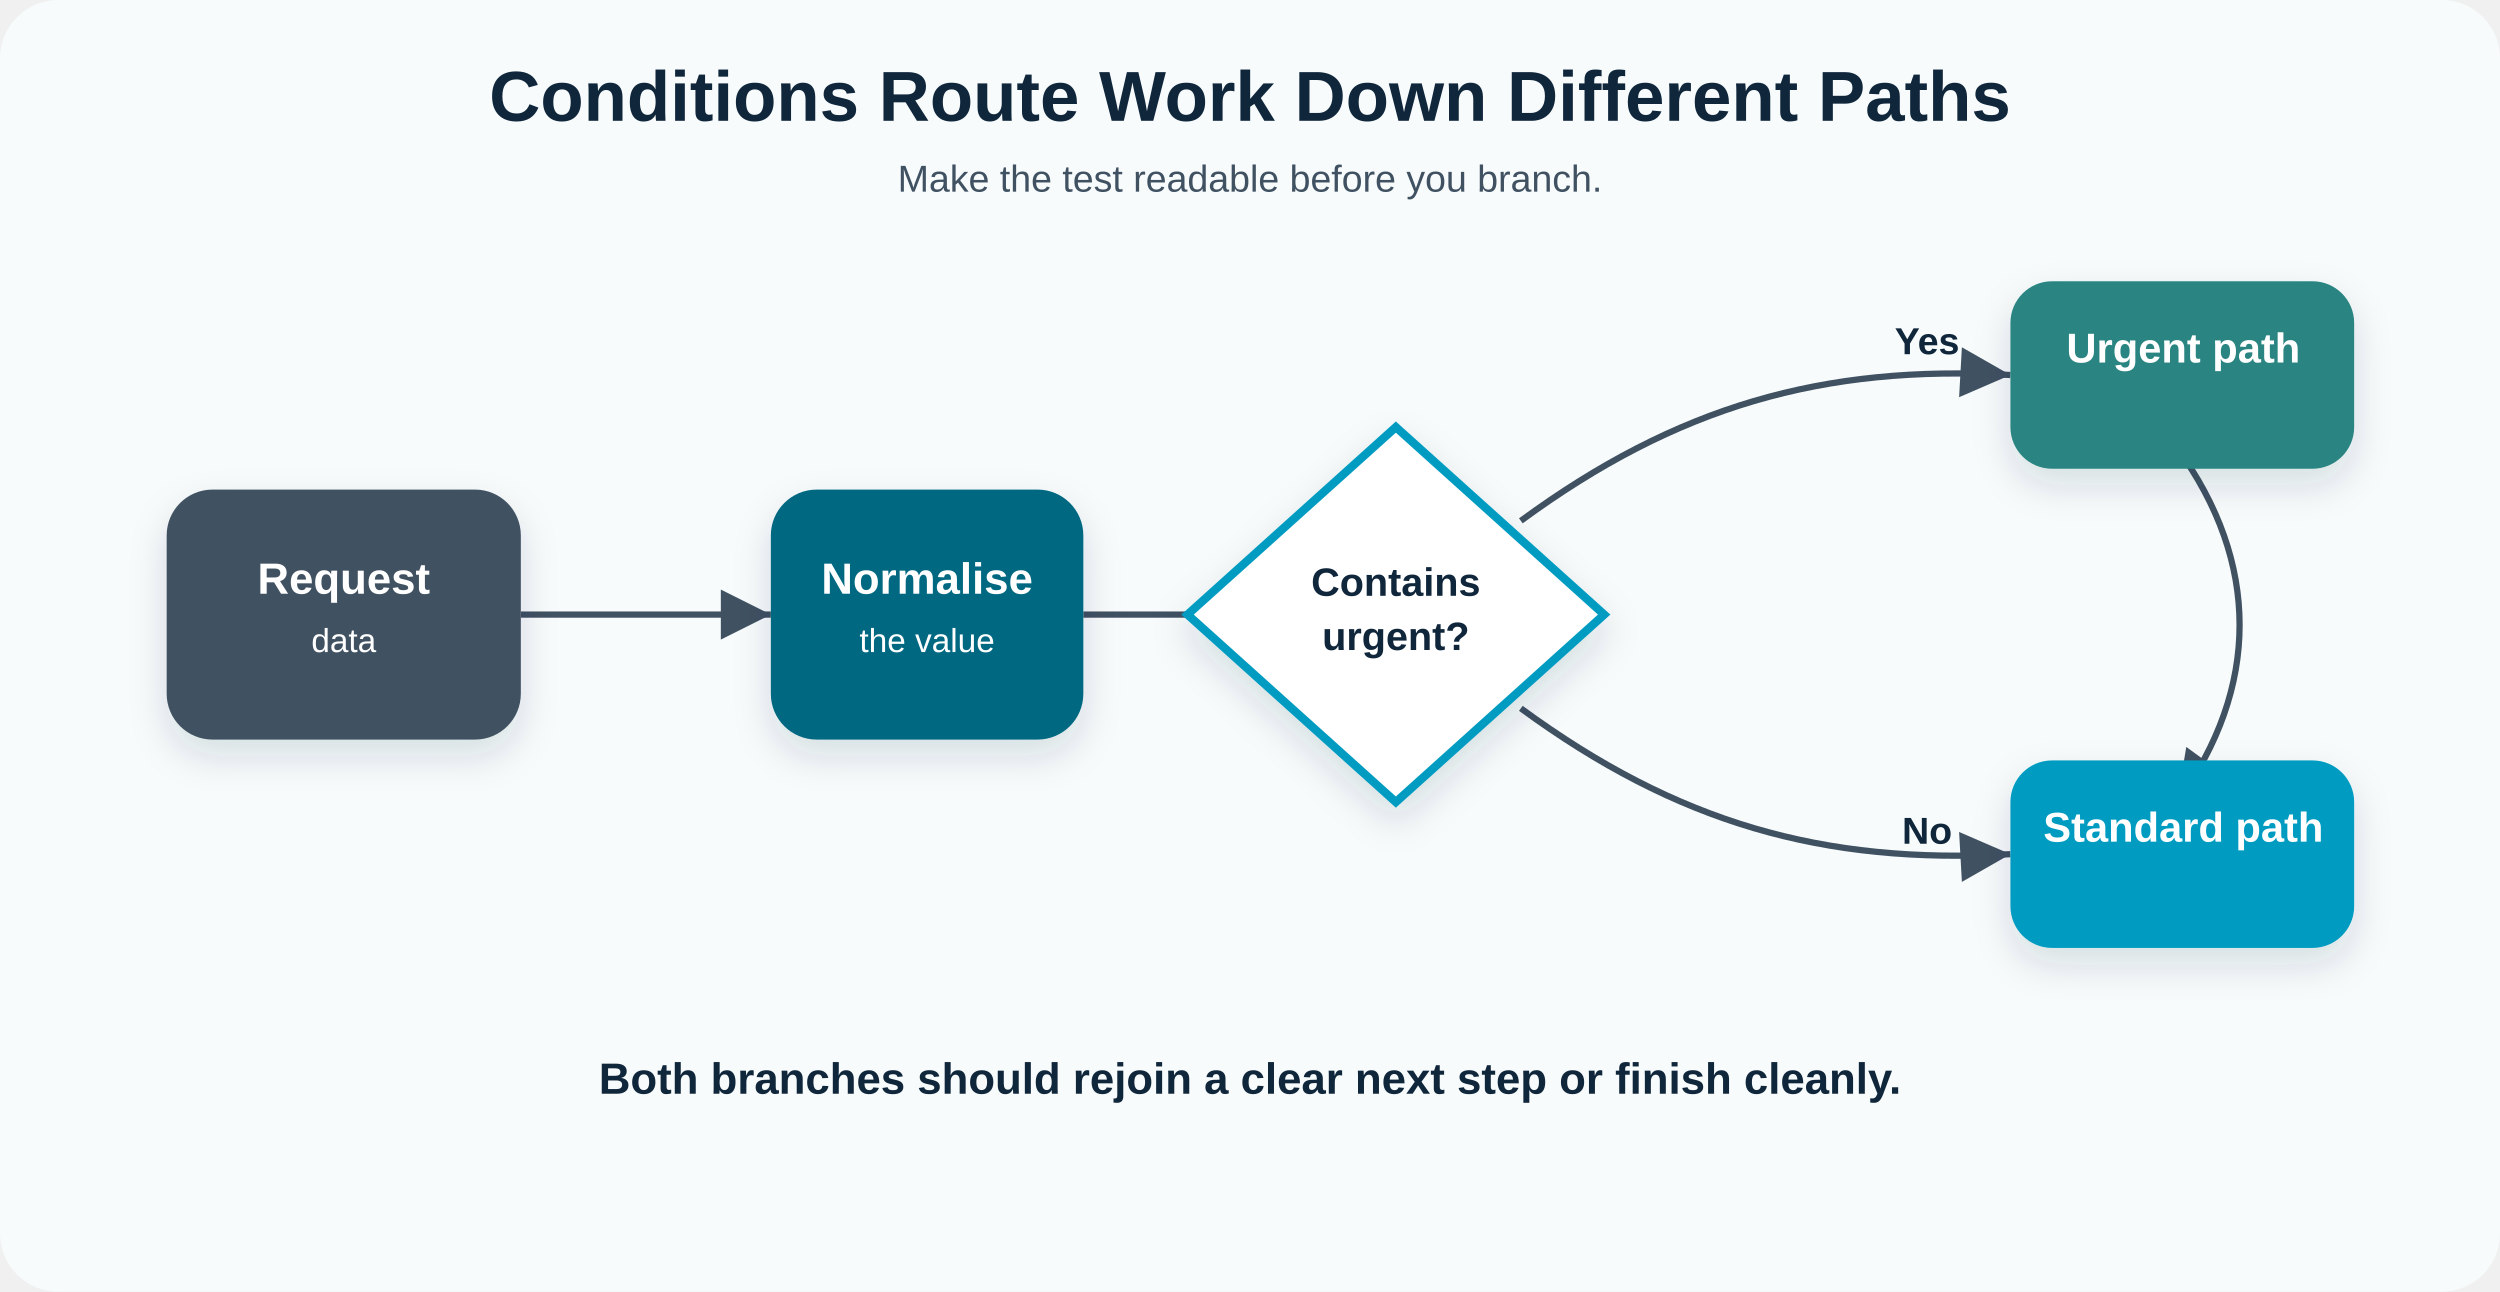
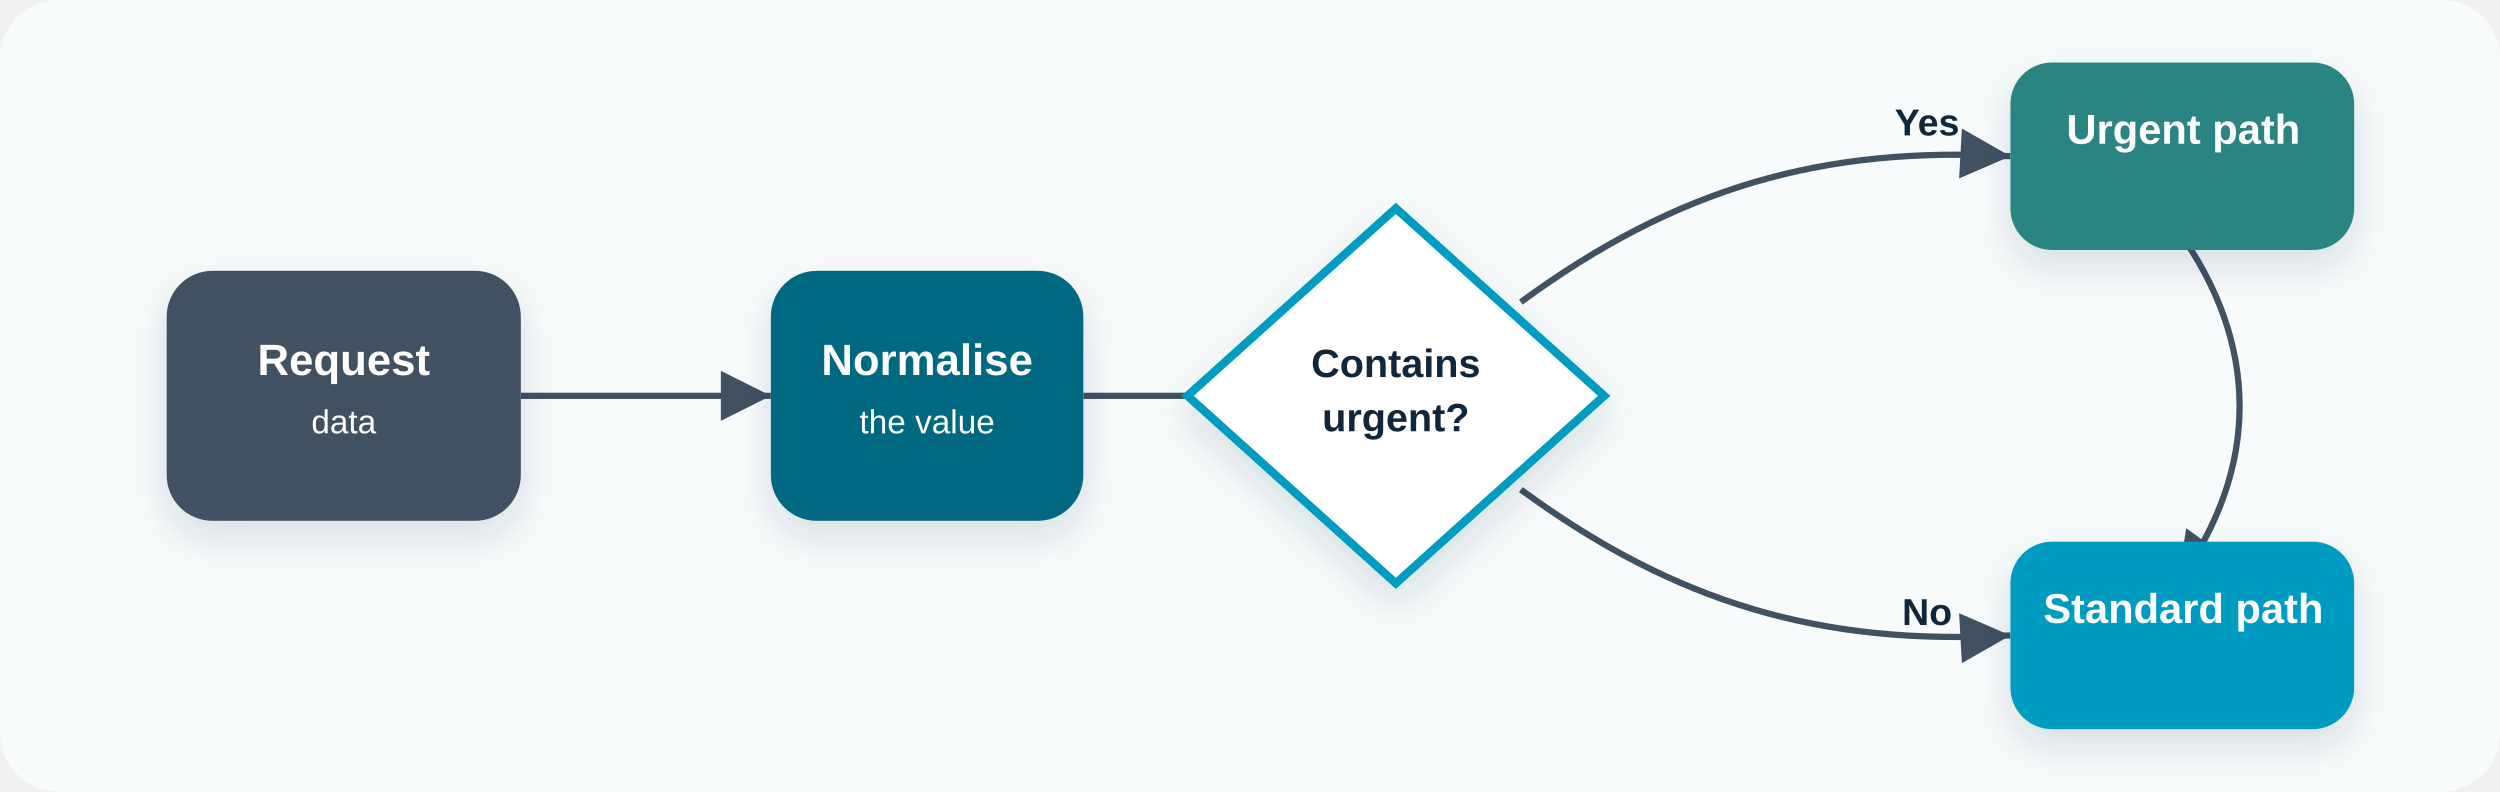
- <svg xmlns="http://www.w3.org/2000/svg" width="1200" height="620" viewBox="0 0 1200 620" role="img" aria-labelledby="title desc">
+ <svg xmlns="http://www.w3.org/2000/svg" width="1200" height="380" viewBox="0 105 1200 380" role="img" aria-labelledby="title desc">
  <defs>
    <filter id="shadow" x="-10%" y="-20%" width="120%" height="140%">
      <feDropShadow dx="0" dy="8" stdDeviation="9" flood-color="#10263b" flood-opacity="0.14" />
    </filter>
    <marker id="arrow" markerWidth="12" markerHeight="12" refX="10" refY="6" orient="auto">
      <path d="M2 2 L10 6 L2 10 Z" fill="#405162" />
    </marker>
  </defs>
-   <rect width="1200" height="620" rx="28" fill="#f7fbfc" />
-   <text x="600" y="58" text-anchor="middle" font-family="Arial, sans-serif" font-size="34" font-weight="700" fill="#10263b">Conditions Route Work Down Different Paths</text>
-   <text x="600" y="92" text-anchor="middle" font-family="Arial, sans-serif" font-size="18" fill="#405162">Make the test readable before you branch.</text>
+   <rect y="105" width="1200" height="380" rx="28" fill="#f7fbfc" />
  <g stroke="#405162" stroke-width="3" fill="none" marker-end="url(#arrow)">
    <path d="M250 295 L370 295" />
    <path d="M520 295 L610 295" />
    <path d="M730 250 C805 195 875 175 965 180" />
    <path d="M730 340 C805 395 875 415 965 410" />
    <path d="M1045 215 C1085 270 1085 330 1045 385" />
  </g>
  <g font-family="Arial, sans-serif" text-anchor="middle" filter="url(#shadow)">
    <rect x="80" y="235" width="170" height="120" rx="22" fill="#405162" />
    <rect x="370" y="235" width="150" height="120" rx="22" fill="#006781" />
    <polygon points="670,205 770,295 670,385 570,295" fill="#fff" stroke="#009bc1" stroke-width="4" />
    <rect x="965" y="135" width="165" height="90" rx="20" fill="#298582" />
    <rect x="965" y="365" width="165" height="90" rx="20" fill="#009bc1" />
  </g>
  <g font-family="Arial, sans-serif" text-anchor="middle">
    <text x="165" y="285" font-size="21" font-weight="700" fill="#fff">Request</text>
    <text x="165" y="313" font-size="16" fill="#fff">data</text>
    <text x="445" y="285" font-size="21" font-weight="700" fill="#fff">Normalise</text>
    <text x="445" y="313" font-size="16" fill="#fff">the value</text>
    <text x="670" y="286" font-size="19" font-weight="700" fill="#10263b">Contains</text>
    <text x="670" y="312" font-size="19" font-weight="700" fill="#10263b">urgent?</text>
    <text x="925" y="170" font-size="18" font-weight="700" fill="#10263b">Yes</text>
    <text x="1048" y="174" font-size="20" font-weight="700" fill="#fff">Urgent path</text>
    <text x="925" y="405" font-size="18" font-weight="700" fill="#10263b">No</text>
    <text x="1048" y="404" font-size="20" font-weight="700" fill="#fff">Standard path</text>
-     <text x="600" y="525" font-size="21" font-weight="700" fill="#10263b">Both branches should rejoin a clear next step or finish cleanly.</text>
  </g>
</svg>
